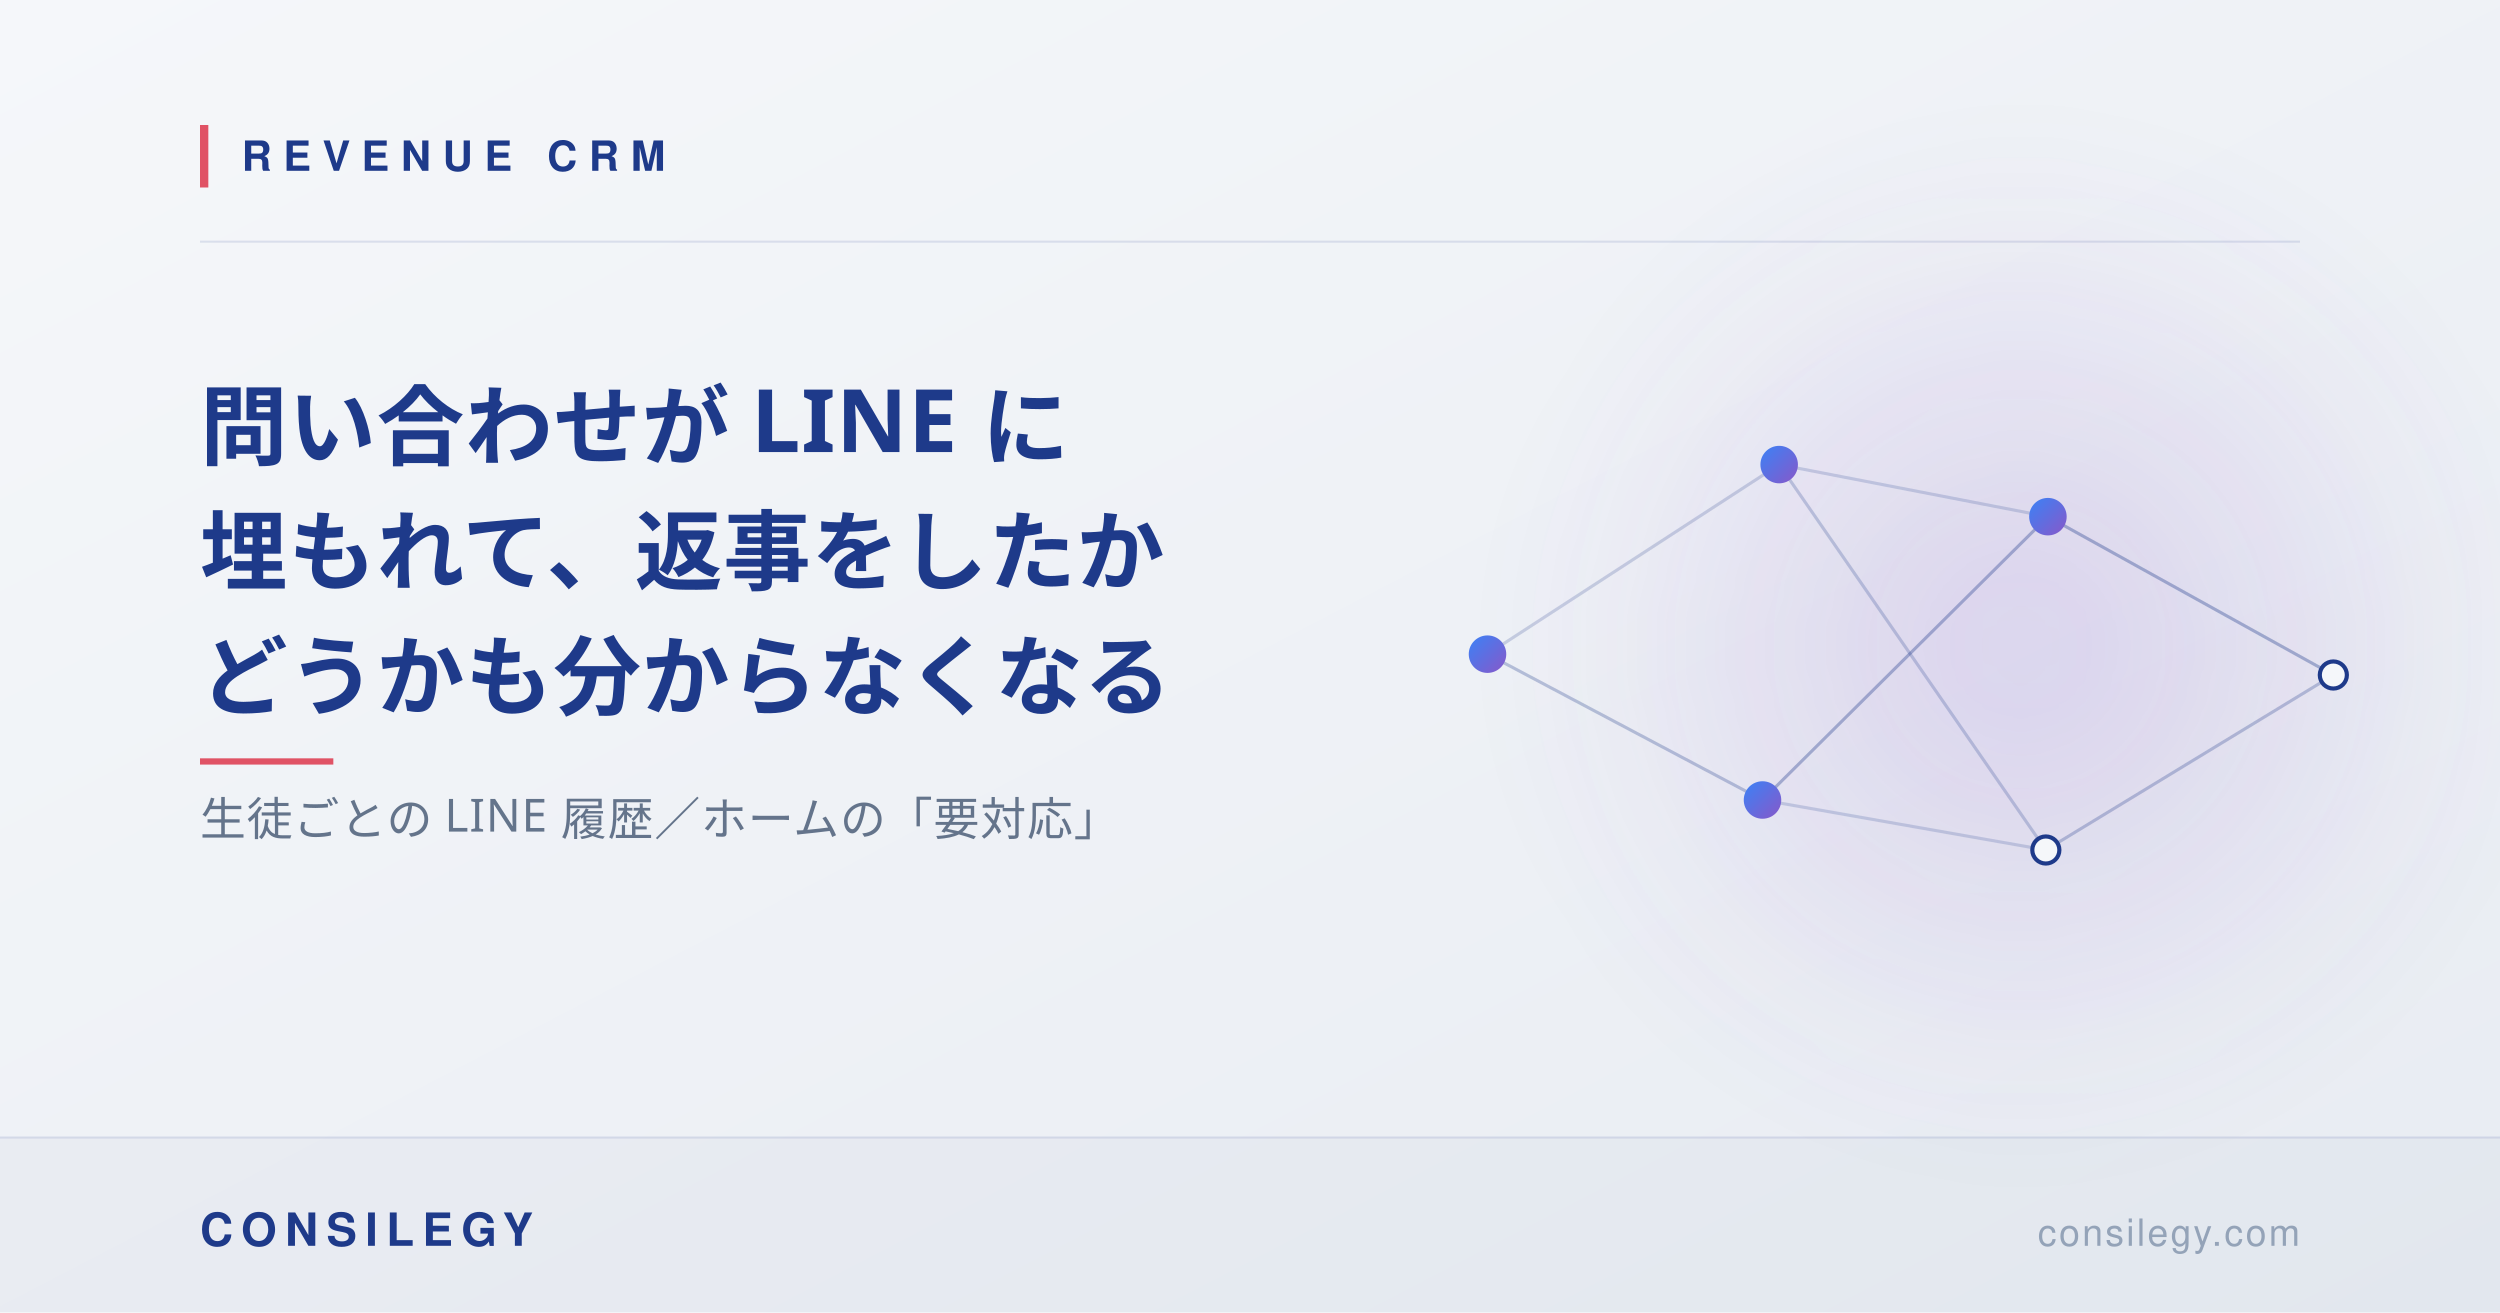
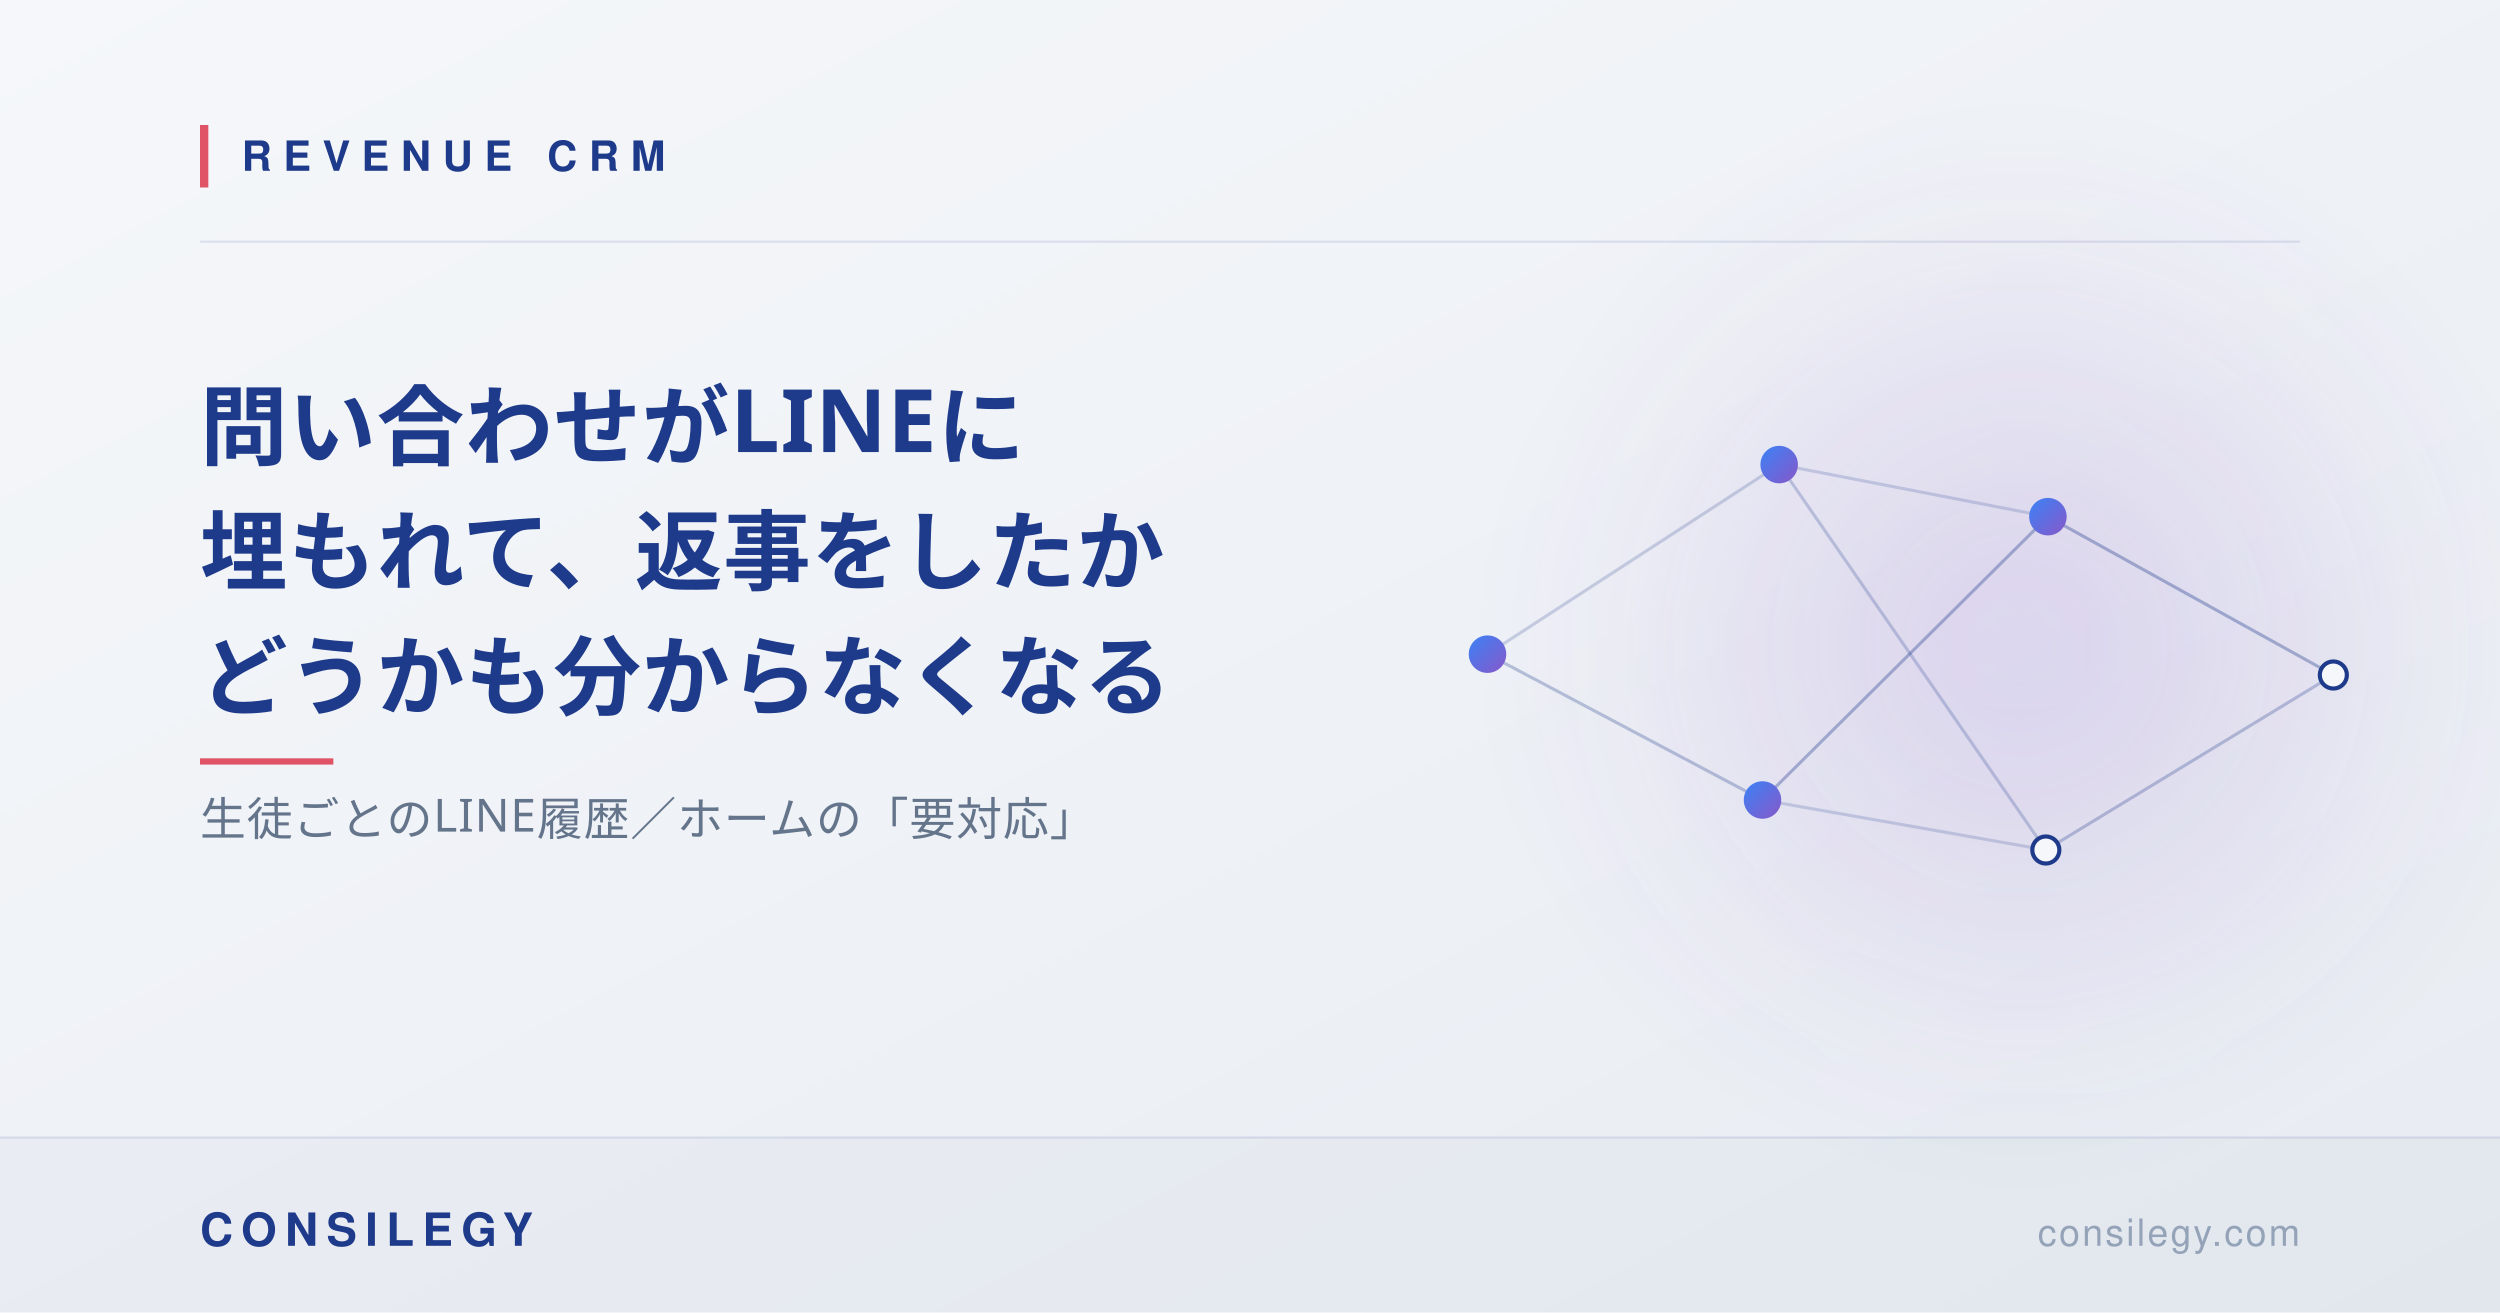
<svg xmlns="http://www.w3.org/2000/svg" viewBox="0 0 1200 630" width="1200" height="630">
  <defs>
    <linearGradient id="bg" x1="0%" y1="0%" x2="100%" y2="100%">
      <stop offset="0%" stop-color="#F5F7FA" />
      <stop offset="100%" stop-color="#E8ECF2" />
    </linearGradient>
    <linearGradient id="bi" x1="0%" y1="0%" x2="100%" y2="100%">
      <stop offset="0%" stop-color="#3B82F6" />
      <stop offset="100%" stop-color="#8758C9" />
    </linearGradient>
    <radialGradient id="glow" cx="50%" cy="50%" r="50%">
      <stop offset="0%" stop-color="#8758C9" stop-opacity="0.20" />
      <stop offset="100%" stop-color="#8758C9" stop-opacity="0" />
    </radialGradient>
    <filter id="soft" x="-60%" y="-60%" width="220%" height="220%">
      <feGaussianBlur stdDeviation="26" />
    </filter>
  </defs>
  <rect width="1200" height="630" fill="url(#bg)" />
  <circle cx="970" cy="310" r="240" fill="url(#glow)" filter="url(#soft)" />
  <line x1="714" y1="314" x2="854" y2="223" stroke="#1E3A8A" stroke-opacity="0.20" stroke-width="1.5" />
  <line x1="714" y1="314" x2="846" y2="384" stroke="#1E3A8A" stroke-opacity="0.28" stroke-width="1.5" />
  <line x1="854" y1="223" x2="983" y2="248" stroke="#1E3A8A" stroke-opacity="0.19" stroke-width="1.5" />
  <line x1="854" y1="223" x2="982" y2="408" stroke="#1E3A8A" stroke-opacity="0.23" stroke-width="1.5" />
  <line x1="846" y1="384" x2="983" y2="248" stroke="#1E3A8A" stroke-opacity="0.34" stroke-width="1.5" />
  <line x1="846" y1="384" x2="982" y2="408" stroke="#1E3A8A" stroke-opacity="0.19" stroke-width="1.5" />
  <line x1="983" y1="248" x2="1120" y2="324" stroke="#1E3A8A" stroke-opacity="0.35" stroke-width="1.5" />
  <line x1="982" y1="408" x2="1120" y2="324" stroke="#1E3A8A" stroke-opacity="0.27" stroke-width="1.5" />
  <circle cx="714" cy="314" r="9" fill="url(#bi)" />
  <circle cx="854" cy="223" r="9" fill="url(#bi)" />
  <circle cx="846" cy="384" r="9" fill="url(#bi)" />
  <circle cx="983" cy="248" r="9" fill="url(#bi)" />
  <circle cx="982" cy="408" r="6.5" fill="#F5F7FA" stroke="#1E3A8A" stroke-width="2" />
  <circle cx="1120" cy="324" r="6.5" fill="#F5F7FA" stroke="#1E3A8A" stroke-width="2" />
  <rect x="96" y="60" width="4" height="30" fill="#E05265" />
  <text x="116" y="82" font-family="'Helvetica Neue',Helvetica,Arial,sans-serif" font-size="20" font-weight="600" fill="#1E3A8A" letter-spacing="0.28em">REVENUE CRM</text>
  <line x1="96" y1="116" x2="1104" y2="116" stroke="#1E3A8A" stroke-opacity="0.12" stroke-width="1" />
-   <text x="96" y="220" font-family="'Hiragino Sans','Hiragino Kaku Gothic ProN',system-ui,sans-serif" font-size="42" font-weight="600" fill="#1E3A8A" letter-spacing="0.01em">問い合わせが LINE に</text>
+   <text x="96" y="220" font-family="'Hiragino Sans','Hiragino Kaku Gothic ProN',system-ui,sans-serif" font-size="42" font-weight="600" fill="#1E3A8A" letter-spacing="0.01em">問い合わせがLINEに</text>
  <text x="96" y="280" font-family="'Hiragino Sans','Hiragino Kaku Gothic ProN',system-ui,sans-serif" font-size="42" font-weight="600" fill="#1E3A8A" letter-spacing="0.01em">埋もれて、返事をしたか</text>
  <text x="96" y="340" font-family="'Hiragino Sans','Hiragino Kaku Gothic ProN',system-ui,sans-serif" font-size="42" font-weight="600" fill="#1E3A8A" letter-spacing="0.01em">どうかも分からなくなる</text>
  <rect x="96" y="364" width="64" height="3" fill="#E05265" />
-   <text x="96" y="401" font-family="'Hiragino Sans','Hiragino Kaku Gothic ProN',system-ui,sans-serif" font-size="22" font-weight="400" fill="#64748B" letter-spacing="0.02em">生徒ごとの LINE 履歴／ホームの「要対応」</text>
+   <text x="96" y="401" font-family="'Hiragino Sans','Hiragino Kaku Gothic ProN',system-ui,sans-serif" font-size="22" font-weight="400" fill="#64748B" letter-spacing="0.02em">生徒ごとのLINE履歴／ホームの「要対応」</text>
  <rect x="0" y="546" width="1200" height="84" fill="#1E3A8A" fill-opacity="0.035" />
  <line x1="0" y1="546" x2="1200" y2="546" stroke="#1E3A8A" stroke-opacity="0.12" stroke-width="1" />
  <text x="96" y="598" font-family="'Helvetica Neue',Helvetica,Arial,sans-serif" font-size="22" font-weight="600" fill="#1E3A8A" letter-spacing="0.18em">CONSILEGY</text>
  <text x="1104" y="598" text-anchor="end" font-family="'Helvetica Neue',Helvetica,Arial,sans-serif" font-size="18" font-weight="400" fill="#94A3B8" letter-spacing="0.06em">consilegy.com</text>
</svg>
